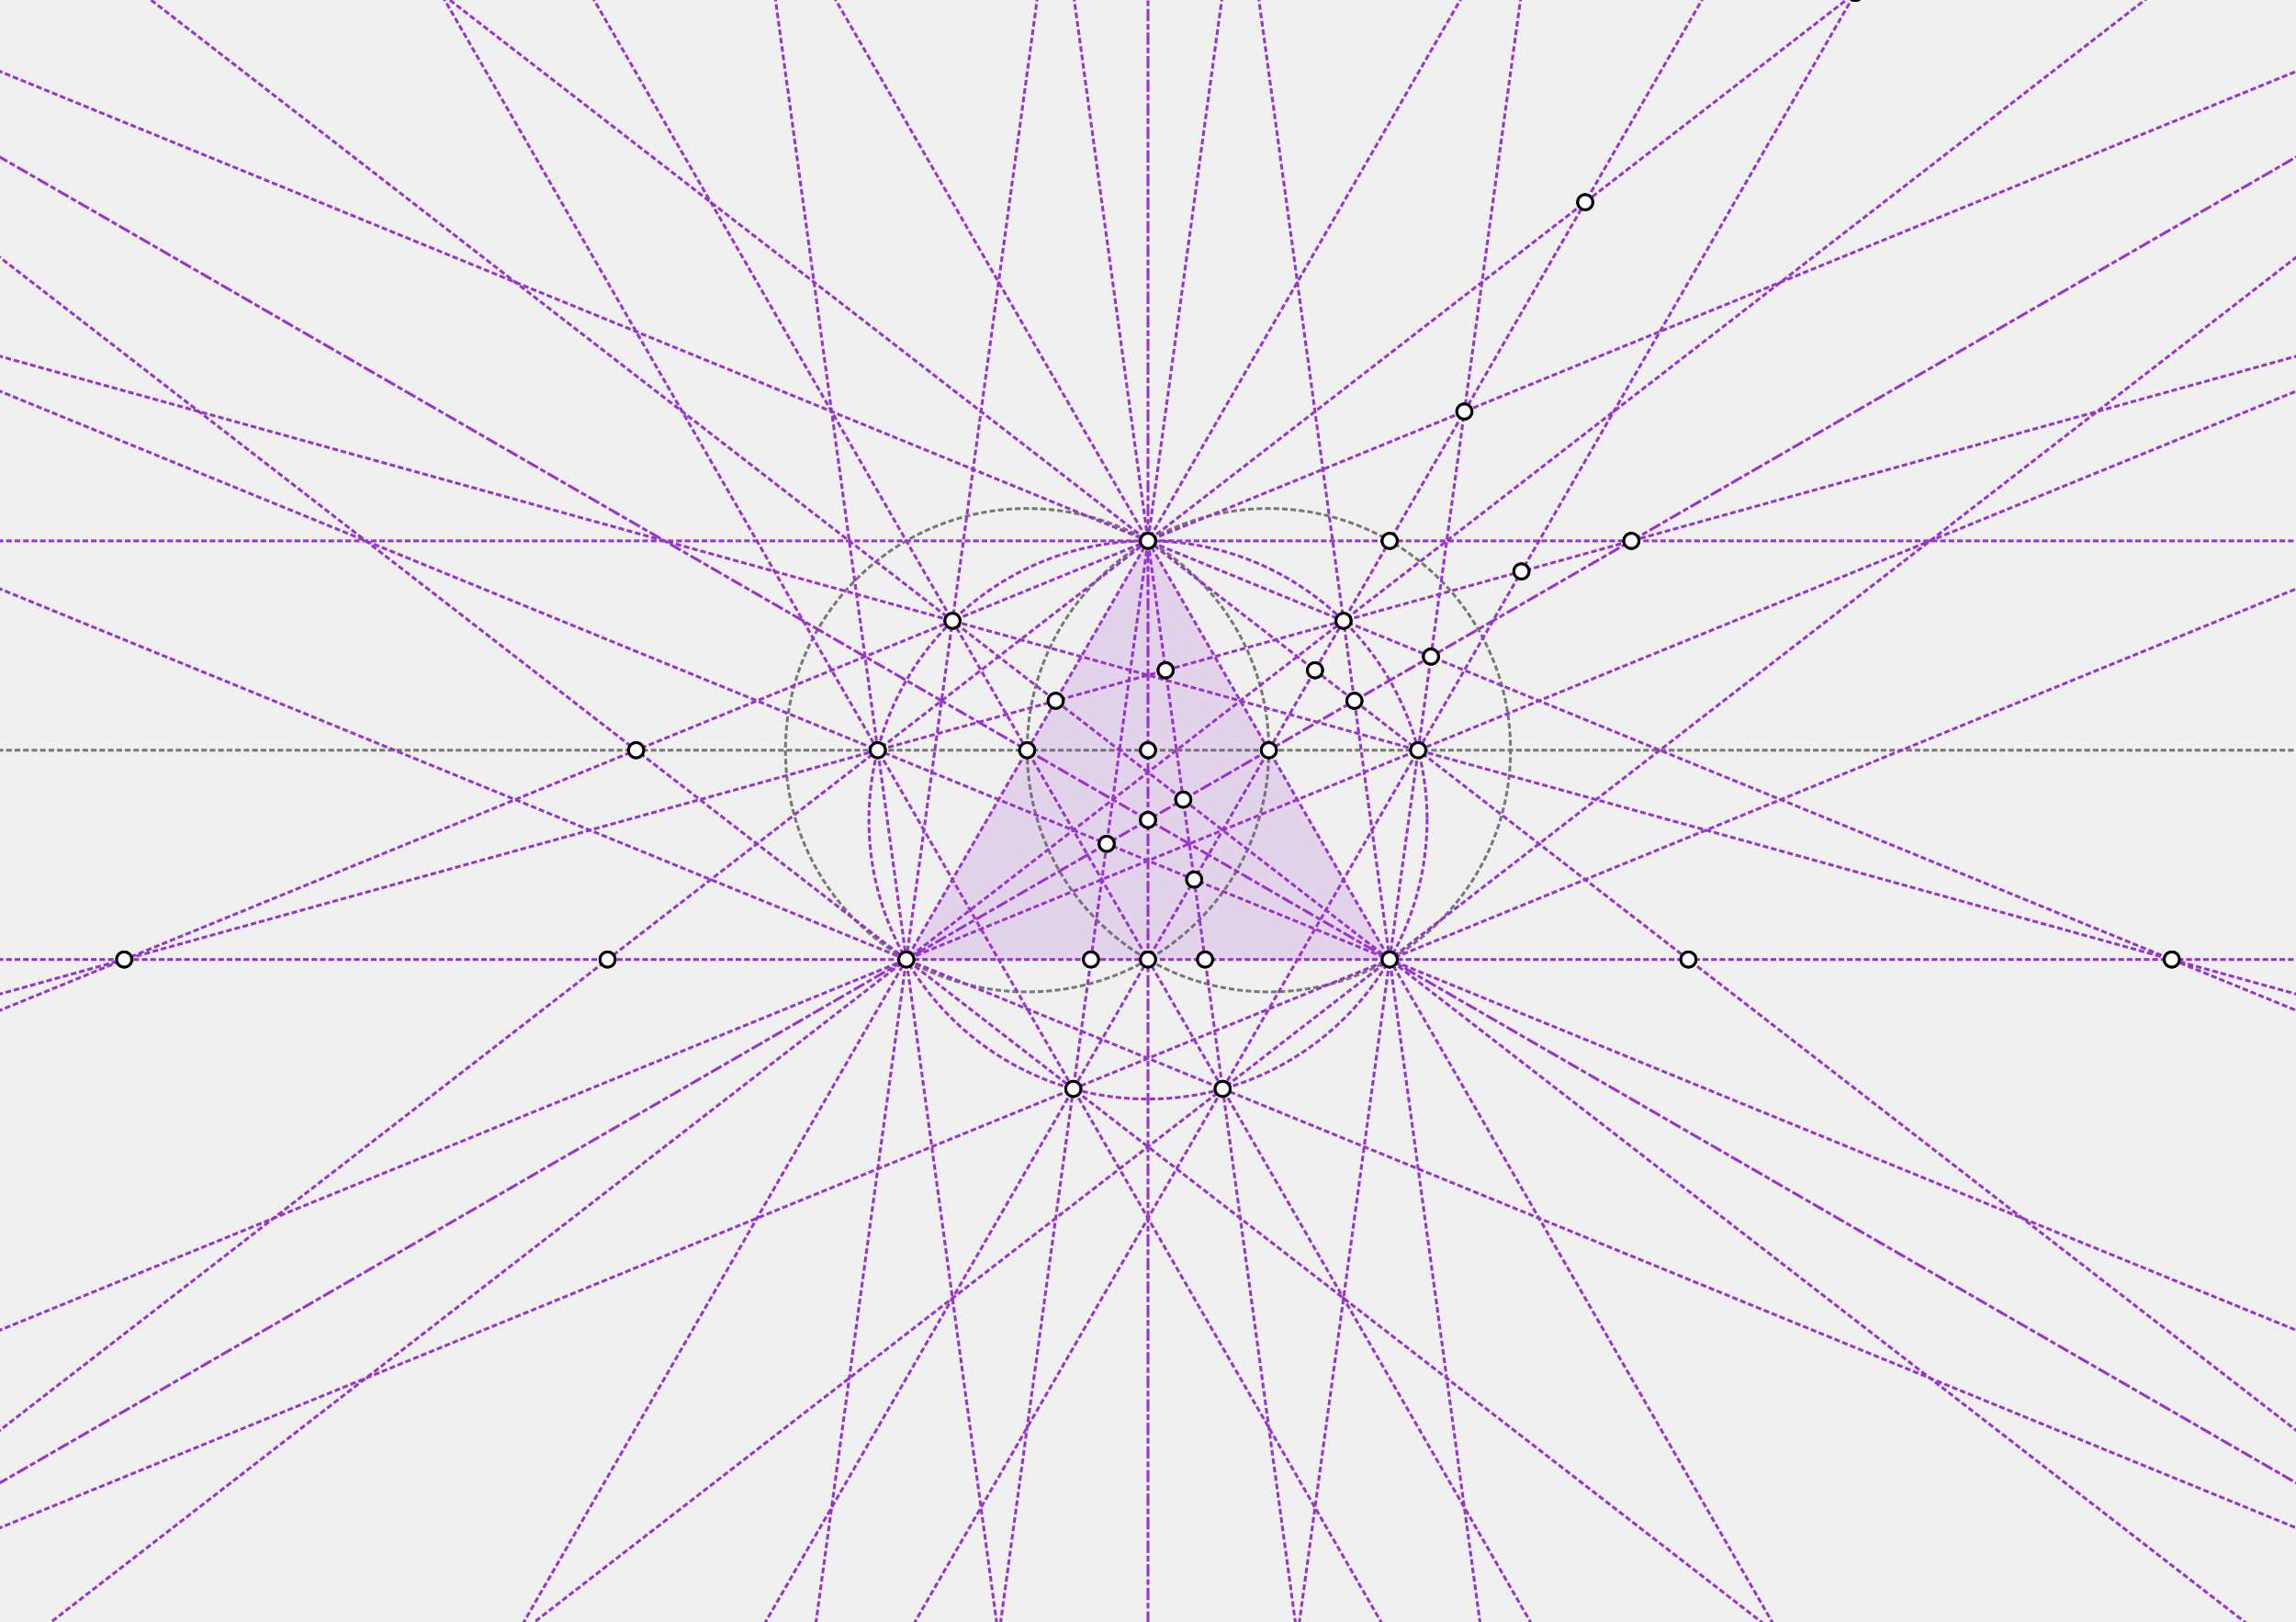
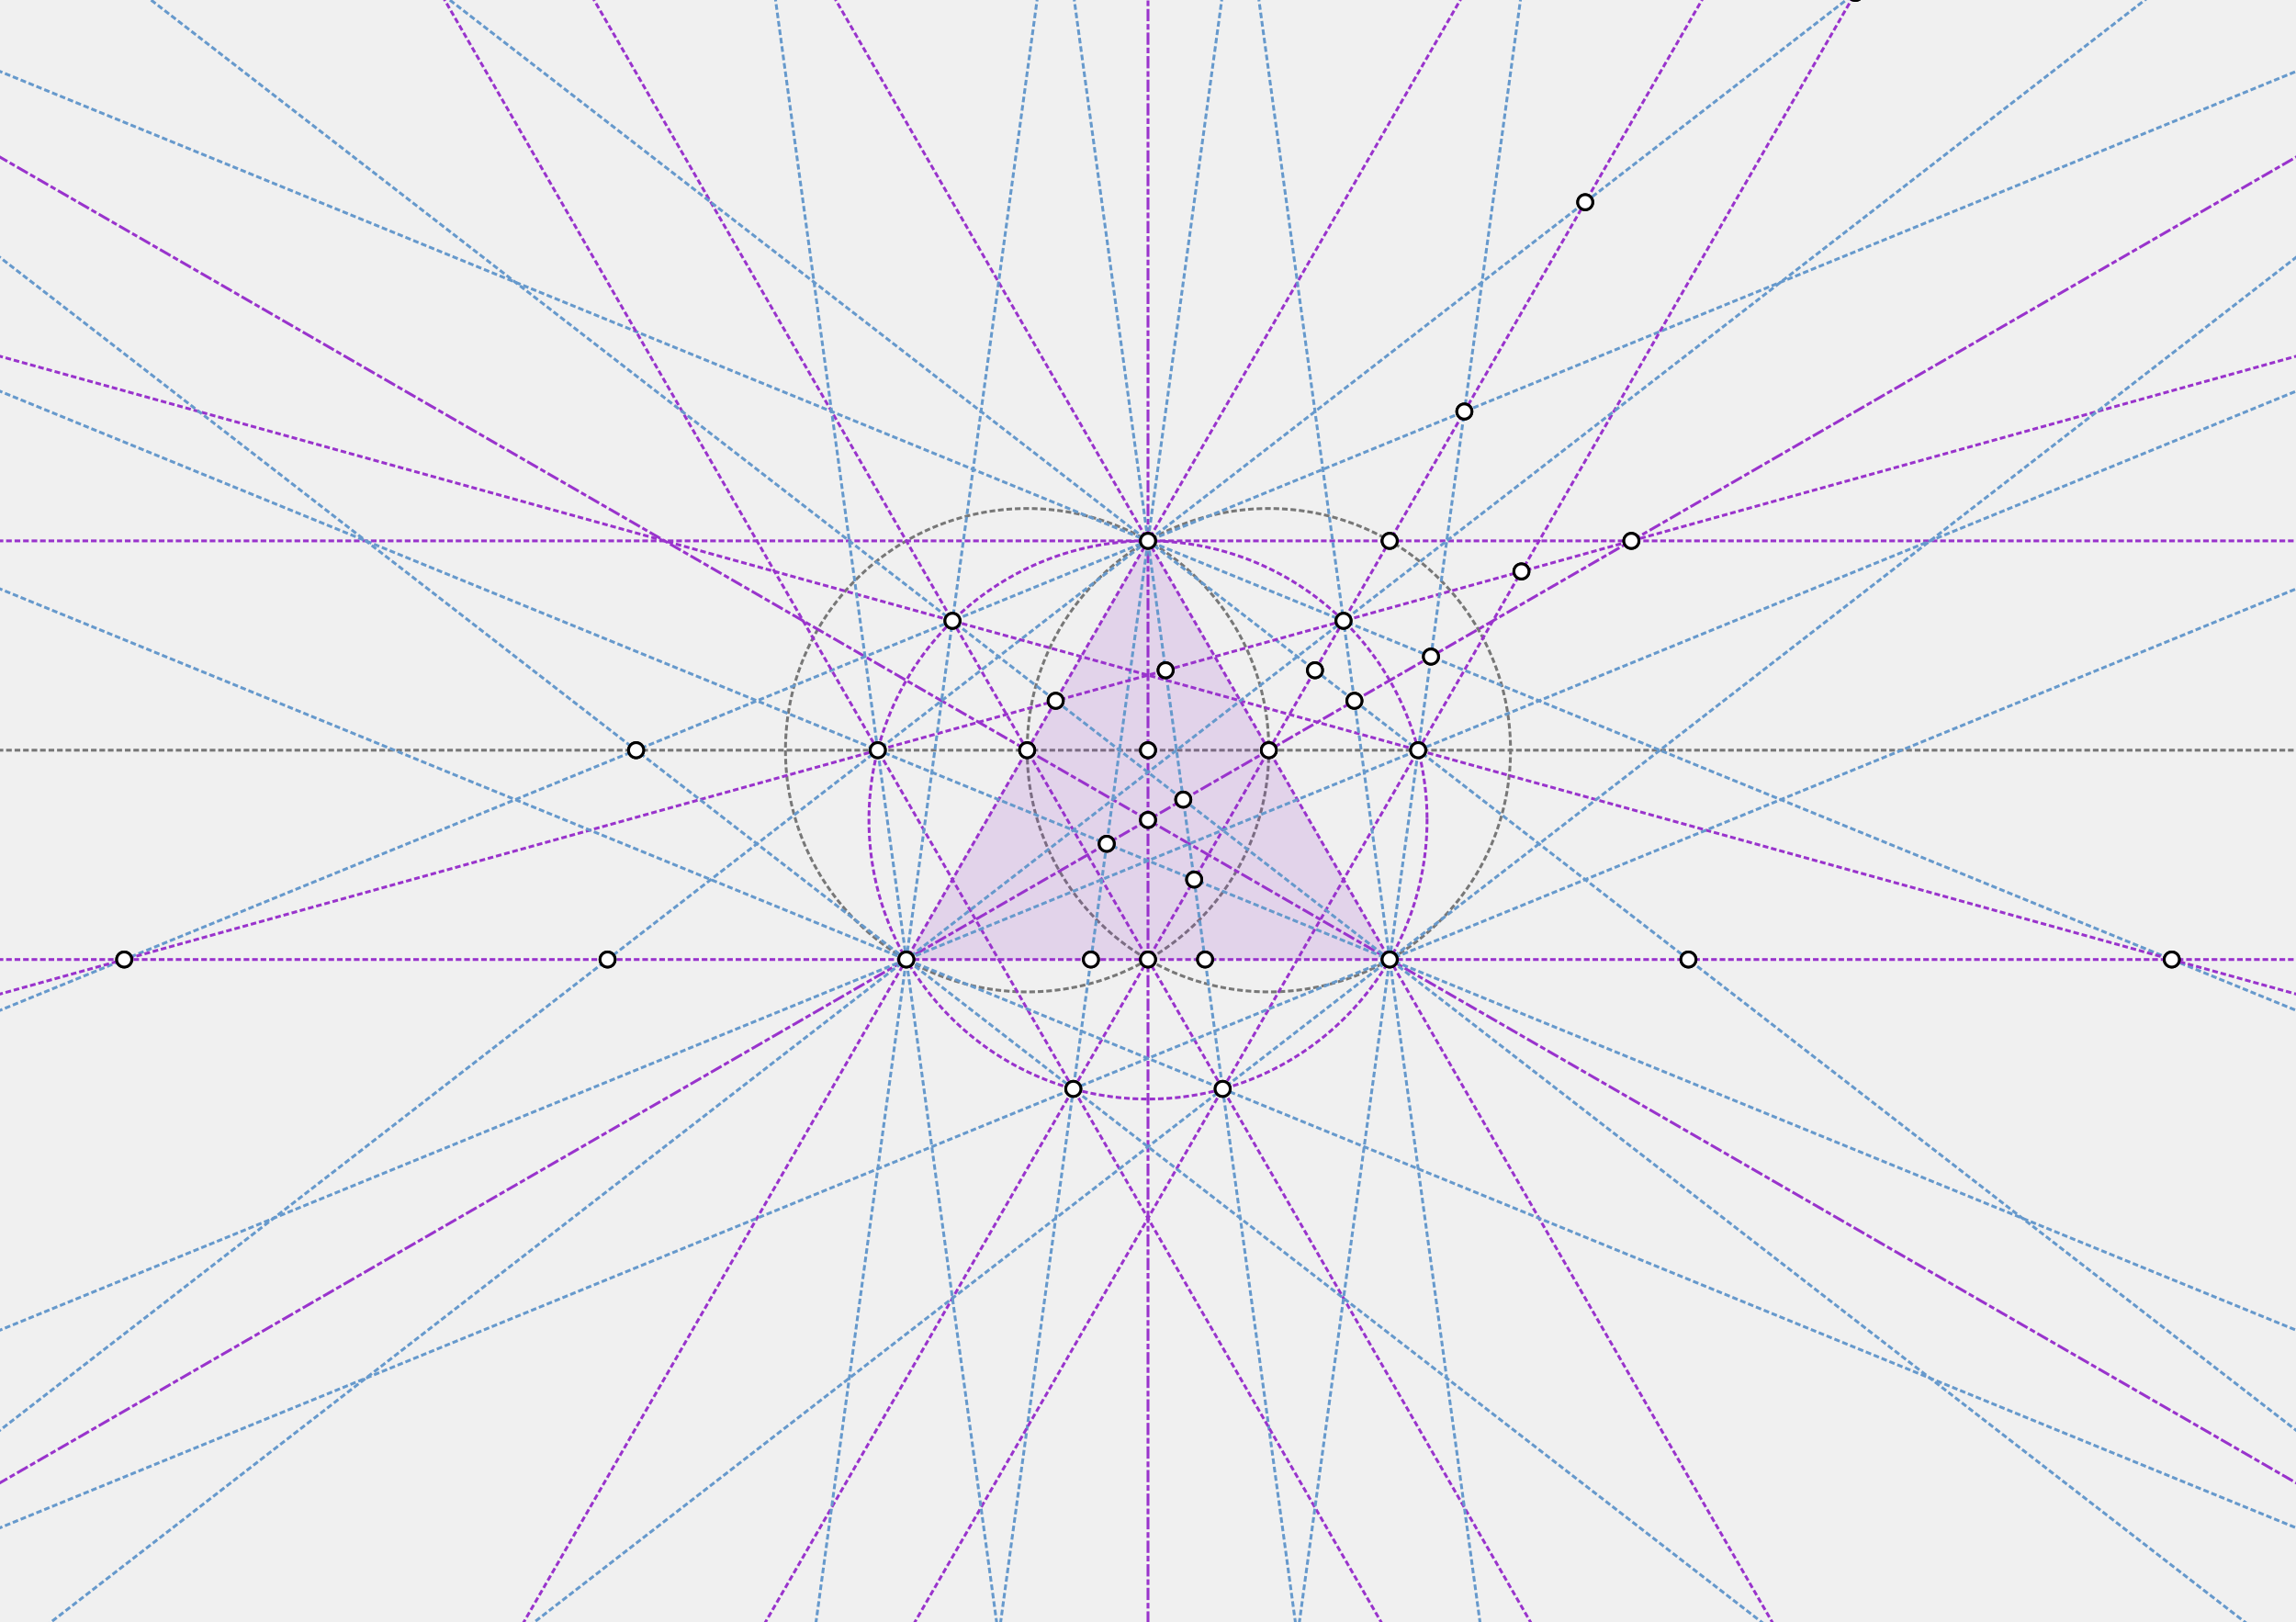
<svg xmlns="http://www.w3.org/2000/svg" version="1.1" baseProfile="full" x="0px" y="0px" width="1218px" height="860px" viewBox="0 0 1218 860">
  <style>
.golden { stroke: #DA0; stroke-opacity: 0.4; fill: #DA0; } 
.selected { stroke: #69C; stroke-opacity: 0.4; fill: #69C; } 
.point { stroke: black; stroke-width: 1.5; fill: white; }
.point &gt; path:nth-child(1) { stroke: black;  fill: none; }
.point &gt; path:nth-child(2) { stroke: black; stroke-width: 1.5;  fill: white; }
.point.golden &gt; path:nth-child(1) { stroke-width: 12;   stroke: #DA0; stroke-opacity: 0.4; fill: #DA0;  }
.point.golden &gt; path:nth-child(2) { stroke: black; stroke-width: 1.5; stroke-opacity: 1; fill: white; }
.point.selected &gt; path:nth-child(1) { stroke-width: 12;   stroke: #69C; stroke-opacity: 0.4; fill: #DA0;  }
.point.selected &gt; path:nth-child(2) { stroke: black; stroke-width: 1.5; stroke-opacity: 1; fill: white; }
.line { stroke: #93C; stroke-width: 1.5; stroke-opacity: 1; stroke-dasharray: 1.5 3;  } 
.line.selected { stroke: #69C; }
.line.highlight { stroke-dasharray: none; stroke-width: 3; }
.circle {fill: none; stroke: #93C; stroke-width: 1.5; stroke-opacity: 1; stroke-dasharray: 1.5 3; }
.polygon { stroke-width: 5; stroke-linejoin: round;  fill: #93C; fill-opacity: .1; } 
.bisector { stroke-dasharray: 1.5, 3, 5, 3; }
.segment {} 
.segment.golden &gt; path:nth-child(2) { stroke: none;  }
.a { stroke-width: 4; } 
.b { stroke-width: 8; } 
.c { stroke-width: 12; } 
.d { stroke-width: 16; } 
#base .circle { stroke: #777; }
#base .line { stroke: #777; }
  </style>
  <g stroke-linejoin="miter" stroke-dashoffset="0" stroke-dasharray="none" stroke-width="1" stroke-miterlimit="10.000" stroke-linecap="square">
    <g id="misc" />
    <g id="base">
      <g class="circle">
        <path d="M 673.11 397.95 C 673.11 468.76 615.70 526.16 544.89 526.16 C 474.09 526.16 416.68 468.76 416.68 397.95 C 416.68 327.14 474.09 269.74 544.89 269.74 C 615.70 269.74 673.11 327.14 673.11 397.95 z" />
      </g>
      <g class="circle">
        <path d="M 801.32 397.95 C 801.32 468.76 743.91 526.16 673.11 526.16 C 602.30 526.16 544.89 468.76 544.89 397.95 C 544.89 327.14 602.30 269.74 673.11 269.74 C 743.91 269.74 801.32 327.14 801.32 397.95 z" />
      </g>
      <g class="line">
        <path d="M -5 397.95 L 1223.0 397.95" />
      </g>
    </g>
    <g id="main">
      <g class="line bisector">
        <path d="M 609.00 865.00 L 609.00 -5" />
      </g>
      <g class="line">
        <path d="M 814.55 865.00 L 312.25 -5" />
      </g>
      <g class="line">
        <path d="M 403.45 865.00 L 905.75 -5" />
      </g>
      <g class="line">
        <path d="M -5 286.91 L 1223.0 286.91" />
      </g>
    </g>
    <g id="layer1" />
    <g id="layer2" />
    <g id="layer3" />
    <g id="layer4" />
    <g id="layer5" />
    <g id="layer6" />
    <g id="layer7" />
    <g id="layer8">
      <g fill-opacity=".149" fill-rule="evenodd" stroke="none" fill="#93C">
        <path d="M 609.00 286.91 L 480.79 508.98 L 737.21 508.98 z" />
      </g>
      <g class="circle">
        <path d="M 757.04 434.96 C 757.04 516.72 690.76 583.00 609.00 583.00 C 527.24 583.00 460.96 516.72 460.96 434.96 C 460.96 353.20 527.24 286.91 609.00 286.91 C 690.76 286.91 757.04 353.20 757.04 434.96 z" />
      </g>
      <g class="line">
        <path d="M 275.24 865.00 L 777.54 -5" />
      </g>
      <g class="line">
        <path d="M 942.76 865.00 L 440.46 -5" />
      </g>
      <g class="line">
        <path d="M -5 508.98 L 1223.0 508.98" />
      </g>
      <g class="line bisector">
        <path d="M -5 789.45 L 1223.0 80.465" />
      </g>
      <g class="line bisector">
        <path d="M -5 80.465 L 1223.0 789.45" />
      </g>
-       <g class="line">
+       <g class="line selected">
        <path d="M -5 537.97 L 1223.0 35.860" />
      </g>
-       <g class="line">
+       <g class="line selected">
        <path d="M -5 762.52 L 985.86 -5" />
      </g>
-       <g class="line">
+       <g class="line selected">
        <path d="M 530.21 865.00 L 648.79 -5" />
      </g>
-       <g class="line">
+       <g class="line selected">
        <path d="M 687.79 865.00 L 569.21 -5" />
      </g>
-       <g class="line">
+       <g class="line selected">
        <path d="M 232.14 -5 L 1223.0 762.52" />
      </g>
-       <g class="line">
+       <g class="line selected">
        <path d="M -5 35.860 L 1223.0 537.97" />
      </g>
      <g class="line">
        <path d="M 735.31 865.00 L 233.01 -5" />
      </g>
      <g class="line">
        <path d="M 482.69 865.00 L 984.99 -5" />
      </g>
      <g class="line">
        <path d="M -5 187.60 L 1223.0 528.67" />
      </g>
      <g class="line">
        <path d="M -5 528.67 L 1223.0 187.60" />
      </g>
-       <g class="line">
+       <g class="line selected">
        <path d="M 529.31 865.00 L 410.74 -5" />
      </g>
-       <g class="line">
+       <g class="line selected">
        <path d="M 432.27 865.00 L 550.84 -5" />
      </g>
-       <g class="line">
+       <g class="line selected">
        <path d="M 21.171 865.00 L 1144.3 -5" />
      </g>
-       <g class="line">
+       <g class="line selected">
        <path d="M -5 707.61 L 1223.0 205.50" />
      </g>
-       <g class="line">
+       <g class="line selected">
        <path d="M -5 310.35 L 1223.0 812.46" />
      </g>
-       <g class="line">
+       <g class="line selected">
        <path d="M -5 132.69 L 940.41 865.00" />
      </g>
-       <g class="line">
+       <g class="line selected">
        <path d="M 688.69 865.00 L 807.26 -5" />
      </g>
-       <g class="line">
+       <g class="line selected">
        <path d="M 785.73 865.00 L 667.16 -5" />
      </g>
-       <g class="line">
+       <g class="line selected">
        <path d="M 73.664 -5 L 1196.8 865.00" />
      </g>
-       <g class="line">
+       <g class="line selected">
        <path d="M -5 205.50 L 1223.0 707.61" />
      </g>
-       <g class="line">
+       <g class="line selected">
        <path d="M -5 812.46 L 1223.0 310.35" />
      </g>
-       <g class="line">
+       <g class="line selected">
        <path d="M 277.59 865.00 L 1223.0 132.69" />
      </g>
      <g class="point">
        <path d="M 844.94 107.26 C 844.94 109.47 843.14 111.26 840.94 111.26 C 838.73 111.26 836.94 109.47 836.94 107.26 C 836.94 105.05 838.73 103.26 840.94 103.26 C 843.14 103.26 844.94 105.05 844.94 107.26 z" />
        <path d="M 844.94 107.26 C 844.94 109.47 843.14 111.26 840.94 111.26 C 838.73 111.26 836.94 109.47 836.94 107.26 C 836.94 105.05 838.73 103.26 840.94 103.26 C 843.14 103.26 844.94 105.05 844.94 107.26 z" />
      </g>
      <g class="point">
        <path d="M 780.83 218.29 C 780.83 220.50 779.04 222.29 776.83 222.29 C 774.62 222.29 772.83 220.50 772.83 218.29 C 772.83 216.08 774.62 214.29 776.83 214.29 C 779.04 214.29 780.83 216.08 780.83 218.29 z" />
        <path d="M 780.83 218.29 C 780.83 220.50 779.04 222.29 776.83 222.29 C 774.62 222.29 772.83 220.50 772.83 218.29 C 772.83 216.08 774.62 214.29 776.83 214.29 C 779.04 214.29 780.83 216.08 780.83 218.29 z" />
      </g>
      <g class="point">
        <path d="M 701.59 355.54 C 701.59 357.75 699.80 359.54 697.59 359.54 C 695.38 359.54 693.59 357.75 693.59 355.54 C 693.59 353.33 695.38 351.54 697.59 351.54 C 699.80 351.54 701.59 353.33 701.59 355.54 z" />
        <path d="M 701.59 355.54 C 701.59 357.75 699.80 359.54 697.59 359.54 C 695.38 359.54 693.59 357.75 693.59 355.54 C 693.59 353.33 695.38 351.54 697.59 351.54 C 699.80 351.54 701.59 353.33 701.59 355.54 z" />
      </g>
      <g class="point">
        <path d="M 637.49 466.57 C 637.49 468.78 635.70 470.57 633.49 470.57 C 631.28 470.57 629.49 468.78 629.49 466.57 C 629.49 464.36 631.28 462.57 633.49 462.57 C 635.70 462.57 637.49 464.36 637.49 466.57 z" />
        <path d="M 637.49 466.57 C 637.49 468.78 635.70 470.57 633.49 470.57 C 631.28 470.57 629.49 468.78 629.49 466.57 C 629.49 464.36 631.28 462.57 633.49 462.57 C 635.70 462.57 637.49 464.36 637.49 466.57 z" />
      </g>
      <g class="point">
        <path d="M 591.10 447.60 C 591.10 449.81 589.31 451.60 587.10 451.60 C 584.89 451.60 583.10 449.81 583.10 447.60 C 583.10 445.39 584.89 443.60 587.10 443.60 C 589.31 443.60 591.10 445.39 591.10 447.60 z" />
        <path d="M 591.10 447.60 C 591.10 449.81 589.31 451.60 587.10 451.60 C 584.89 451.60 583.10 449.81 583.10 447.60 C 583.10 445.39 584.89 443.60 587.10 443.60 C 589.31 443.60 591.10 445.39 591.10 447.60 z" />
      </g>
      <g class="point">
        <path d="M 631.71 424.16 C 631.71 426.37 629.91 428.16 627.71 428.16 C 625.50 428.16 623.71 426.37 623.71 424.16 C 623.71 421.95 625.50 420.16 627.71 420.16 C 629.91 420.16 631.71 421.95 631.71 424.16 z" />
        <path d="M 631.71 424.16 C 631.71 426.37 629.91 428.16 627.71 428.16 C 625.50 428.16 623.71 426.37 623.71 424.16 C 623.71 421.95 625.50 420.16 627.71 420.16 C 629.91 420.16 631.71 421.95 631.71 424.16 z" />
      </g>
      <g class="point">
        <path d="M 722.50 371.74 C 722.50 373.95 720.71 375.74 718.50 375.74 C 716.30 375.74 714.50 373.95 714.50 371.74 C 714.50 369.53 716.30 367.74 718.50 367.74 C 720.71 367.74 722.50 369.53 722.50 371.74 z" />
        <path d="M 722.50 371.74 C 722.50 373.95 720.71 375.74 718.50 375.74 C 716.30 375.74 714.50 373.95 714.50 371.74 C 714.50 369.53 716.30 367.74 718.50 367.74 C 720.71 367.74 722.50 369.53 722.50 371.74 z" />
      </g>
      <g class="point">
        <path d="M 763.11 348.29 C 763.11 350.50 761.32 352.29 759.11 352.29 C 756.90 352.29 755.11 350.50 755.11 348.29 C 755.11 346.08 756.90 344.29 759.11 344.29 C 761.32 344.29 763.11 346.08 763.11 348.29 z" />
        <path d="M 763.11 348.29 C 763.11 350.50 761.32 352.29 759.11 352.29 C 756.90 352.29 755.11 350.50 755.11 348.29 C 755.11 346.08 756.90 344.29 759.11 344.29 C 761.32 344.29 763.11 346.08 763.11 348.29 z" />
      </g>
      <g class="point">
        <path d="M 869.42 286.91 C 869.42 289.12 867.63 290.91 865.42 290.91 C 863.21 290.91 861.42 289.12 861.42 286.91 C 861.42 284.70 863.21 282.91 865.42 282.91 C 867.63 282.91 869.42 284.70 869.42 286.91 z" />
        <path d="M 869.42 286.91 C 869.42 289.12 867.63 290.91 865.42 290.91 C 863.21 290.91 861.42 289.12 861.42 286.91 C 861.42 284.70 863.21 282.91 865.42 282.91 C 867.63 282.91 869.42 284.70 869.42 286.91 z" />
      </g>
      <g class="point">
        <path d="M 622.35 355.54 C 622.35 357.75 620.56 359.54 618.35 359.54 C 616.14 359.54 614.35 357.75 614.35 355.54 C 614.35 353.33 616.14 351.54 618.35 351.54 C 620.56 351.54 622.35 353.33 622.35 355.54 z" />
        <path d="M 622.35 355.54 C 622.35 357.75 620.56 359.54 618.35 359.54 C 616.14 359.54 614.35 357.75 614.35 355.54 C 614.35 353.33 616.14 351.54 618.35 351.54 C 620.56 351.54 622.35 353.33 622.35 355.54 z" />
      </g>
      <g class="point">
        <path d="M 564.03 371.74 C 564.03 373.95 562.24 375.74 560.03 375.74 C 557.82 375.74 556.03 373.95 556.03 371.74 C 556.03 369.53 557.82 367.74 560.03 367.74 C 562.24 367.74 564.03 369.53 564.03 371.74 z" />
        <path d="M 564.03 371.74 C 564.03 373.95 562.24 375.74 560.03 375.74 C 557.82 375.74 556.03 373.95 556.03 371.74 C 556.03 369.53 557.82 367.74 560.03 367.74 C 562.24 367.74 564.03 369.53 564.03 371.74 z" />
      </g>
      <g class="point">
        <path d="M 811.10 303.11 C 811.10 305.32 809.31 307.11 807.10 307.11 C 804.89 307.11 803.10 305.32 803.10 303.11 C 803.10 300.90 804.89 299.11 807.10 299.11 C 809.31 299.11 811.10 300.90 811.10 303.11 z" />
        <path d="M 811.10 303.11 C 811.10 305.32 809.31 307.11 807.10 307.11 C 804.89 307.11 803.10 305.32 803.10 303.11 C 803.10 300.90 804.89 299.11 807.10 299.11 C 809.31 299.11 811.10 300.90 811.10 303.11 z" />
      </g>
      <g class="point">
        <path d="M 341.45 397.95 C 341.45 400.16 339.65 401.95 337.45 401.95 C 335.24 401.95 333.45 400.16 333.45 397.95 C 333.45 395.74 335.24 393.95 337.45 393.95 C 339.65 393.95 341.45 395.74 341.45 397.95 z" />
        <path d="M 341.45 397.95 C 341.45 400.16 339.65 401.95 337.45 401.95 C 335.24 401.95 333.45 400.16 333.45 397.95 C 333.45 395.74 335.24 393.95 337.45 393.95 C 339.65 393.95 341.45 395.74 341.45 397.95 z" />
      </g>
      <g class="point">
        <path d="M 988.28 -3.776 C 988.28 -1.567 986.49 .224 984.28 .224 C 982.07 .224 980.28 -1.567 980.28 -3.776 C 980.28 -5.985 982.07 -7.776 984.28 -7.776 C 986.49 -7.776 988.28 -5.985 988.28 -3.776 z" />
        <path d="M 988.28 -3.776 C 988.28 -1.567 986.49 .224 984.28 .224 C 982.07 .224 980.28 -1.567 980.28 -3.776 C 980.28 -5.985 982.07 -7.776 984.28 -7.776 C 986.49 -7.776 988.28 -5.985 988.28 -3.776 z" />
      </g>
    </g>
    <g id="layer9">
      <g class="point">
        <path d="M 548.89 397.95 C 548.89 400.16 547.10 401.95 544.89 401.95 C 542.69 401.95 540.89 400.16 540.89 397.95 C 540.89 395.74 542.69 393.95 544.89 393.95 C 547.10 393.95 548.89 395.74 548.89 397.95 z" />
        <path d="M 548.89 397.95 C 548.89 400.16 547.10 401.95 544.89 401.95 C 542.69 401.95 540.89 400.16 540.89 397.95 C 540.89 395.74 542.69 393.95 544.89 393.95 C 547.10 393.95 548.89 395.74 548.89 397.95 z" />
      </g>
      <g class="point">
        <path d="M 677.11 397.95 C 677.11 400.16 675.31 401.95 673.11 401.95 C 670.90 401.95 669.11 400.16 669.11 397.95 C 669.11 395.74 670.90 393.95 673.11 393.95 C 675.31 393.95 677.11 395.74 677.11 397.95 z" />
        <path d="M 677.11 397.95 C 677.11 400.16 675.31 401.95 673.11 401.95 C 670.90 401.95 669.11 400.16 669.11 397.95 C 669.11 395.74 670.90 393.95 673.11 393.95 C 675.31 393.95 677.11 395.74 677.11 397.95 z" />
      </g>
      <g class="point">
        <path d="M 613.00 286.91 C 613.00 289.12 611.21 290.91 609.00 290.91 C 606.79 290.91 605.00 289.12 605.00 286.91 C 605.00 284.70 606.79 282.91 609.00 282.91 C 611.21 282.91 613.00 284.70 613.00 286.91 z" />
        <path d="M 613.00 286.91 C 613.00 289.12 611.21 290.91 609.00 290.91 C 606.79 290.91 605.00 289.12 605.00 286.91 C 605.00 284.70 606.79 282.91 609.00 282.91 C 611.21 282.91 613.00 284.70 613.00 286.91 z" />
      </g>
      <g class="point">
        <path d="M 613.00 508.98 C 613.00 511.19 611.21 512.98 609.00 512.98 C 606.79 512.98 605.00 511.19 605.00 508.98 C 605.00 506.77 606.79 504.98 609.00 504.98 C 611.21 504.98 613.00 506.77 613.00 508.98 z" />
        <path d="M 613.00 508.98 C 613.00 511.19 611.21 512.98 609.00 512.98 C 606.79 512.98 605.00 511.19 605.00 508.98 C 605.00 506.77 606.79 504.98 609.00 504.98 C 611.21 504.98 613.00 506.77 613.00 508.98 z" />
      </g>
      <g class="point">
        <path d="M 613.00 397.95 C 613.00 400.16 611.21 401.95 609.00 401.95 C 606.79 401.95 605.00 400.16 605.00 397.95 C 605.00 395.74 606.79 393.95 609.00 393.95 C 611.21 393.95 613.00 395.74 613.00 397.95 z" />
        <path d="M 613.00 397.95 C 613.00 400.16 611.21 401.95 609.00 401.95 C 606.79 401.95 605.00 400.16 605.00 397.95 C 605.00 395.74 606.79 393.95 609.00 393.95 C 611.21 393.95 613.00 395.74 613.00 397.95 z" />
      </g>
      <g class="point">
        <path d="M 741.21 286.91 C 741.21 289.12 739.42 290.91 737.21 290.91 C 735.00 290.91 733.21 289.12 733.21 286.91 C 733.21 284.70 735.00 282.91 737.21 282.91 C 739.42 282.91 741.21 284.70 741.21 286.91 z" />
        <path d="M 741.21 286.91 C 741.21 289.12 739.42 290.91 737.21 290.91 C 735.00 290.91 733.21 289.12 733.21 286.91 C 733.21 284.70 735.00 282.91 737.21 282.91 C 739.42 282.91 741.21 284.70 741.21 286.91 z" />
      </g>
      <g class="point">
        <path d="M 484.79 508.98 C 484.79 511.19 483.00 512.98 480.79 512.98 C 478.58 512.98 476.79 511.19 476.79 508.98 C 476.79 506.77 478.58 504.98 480.79 504.98 C 483.00 504.98 484.79 506.77 484.79 508.98 z" />
        <path d="M 484.79 508.98 C 484.79 511.19 483.00 512.98 480.79 512.98 C 478.58 512.98 476.79 511.19 476.79 508.98 C 476.79 506.77 478.58 504.98 480.79 504.98 C 483.00 504.98 484.79 506.77 484.79 508.98 z" />
      </g>
      <g class="point">
        <path d="M 741.21 508.98 C 741.21 511.19 739.42 512.98 737.21 512.98 C 735.00 512.98 733.21 511.19 733.21 508.98 C 733.21 506.77 735.00 504.98 737.21 504.98 C 739.42 504.98 741.21 506.77 741.21 508.98 z" />
        <path d="M 741.21 508.98 C 741.21 511.19 739.42 512.98 737.21 512.98 C 735.00 512.98 733.21 511.19 733.21 508.98 C 733.21 506.77 735.00 504.98 737.21 504.98 C 739.42 504.98 741.21 506.77 741.21 508.98 z" />
      </g>
      <g class="point">
        <path d="M 613.00 434.96 C 613.00 437.17 611.21 438.96 609.00 438.96 C 606.79 438.96 605.00 437.17 605.00 434.96 C 605.00 432.75 606.79 430.96 609.00 430.96 C 611.21 430.96 613.00 432.75 613.00 434.96 z" />
        <path d="M 613.00 434.96 C 613.00 437.17 611.21 438.96 609.00 438.96 C 606.79 438.96 605.00 437.17 605.00 434.96 C 605.00 432.75 606.79 430.96 609.00 430.96 C 611.21 430.96 613.00 432.75 613.00 434.96 z" />
      </g>
      <g class="point">
        <path d="M 469.66 397.95 C 469.66 400.16 467.87 401.95 465.66 401.95 C 463.45 401.95 461.66 400.16 461.66 397.95 C 461.66 395.74 463.45 393.95 465.66 393.95 C 467.87 393.95 469.66 395.74 469.66 397.95 z" />
        <path d="M 469.66 397.95 C 469.66 400.16 467.87 401.95 465.66 401.95 C 463.45 401.95 461.66 400.16 461.66 397.95 C 461.66 395.74 463.45 393.95 465.66 393.95 C 467.87 393.95 469.66 395.74 469.66 397.95 z" />
      </g>
      <g class="point">
        <path d="M 756.34 397.95 C 756.34 400.16 754.55 401.95 752.34 401.95 C 750.13 401.95 748.34 400.16 748.34 397.95 C 748.34 395.74 750.13 393.95 752.34 393.95 C 754.55 393.95 756.34 395.74 756.34 397.95 z" />
        <path d="M 756.34 397.95 C 756.34 400.16 754.55 401.95 752.34 401.95 C 750.13 401.95 748.34 400.16 748.34 397.95 C 748.34 395.74 750.13 393.95 752.34 393.95 C 754.55 393.95 756.34 395.74 756.34 397.95 z" />
      </g>
      <g class="point">
        <path d="M 509.28 329.32 C 509.28 331.53 507.48 333.32 505.28 333.32 C 503.07 333.32 501.28 331.53 501.28 329.32 C 501.28 327.12 503.07 325.32 505.28 325.32 C 507.48 325.32 509.28 327.12 509.28 329.32 z" />
        <path d="M 509.28 329.32 C 509.28 331.53 507.48 333.32 505.28 333.32 C 503.07 333.32 501.28 331.53 501.28 329.32 C 501.28 327.12 503.07 325.32 505.28 325.32 C 507.48 325.32 509.28 327.12 509.28 329.32 z" />
      </g>
      <g class="point">
        <path d="M 652.62 577.60 C 652.62 579.81 650.83 581.60 648.62 581.60 C 646.41 581.60 644.62 579.81 644.62 577.60 C 644.62 575.39 646.41 573.60 648.62 573.60 C 650.83 573.60 652.62 575.39 652.62 577.60 z" />
        <path d="M 652.62 577.60 C 652.62 579.81 650.83 581.60 648.62 581.60 C 646.41 581.60 644.62 579.81 644.62 577.60 C 644.62 575.39 646.41 573.60 648.62 573.60 C 650.83 573.60 652.62 575.39 652.62 577.60 z" />
      </g>
      <g class="point">
        <path d="M 716.72 329.32 C 716.72 331.53 714.93 333.32 712.72 333.32 C 710.52 333.32 708.72 331.53 708.72 329.32 C 708.72 327.12 710.52 325.32 712.72 325.32 C 714.93 325.32 716.72 327.12 716.72 329.32 z" />
        <path d="M 716.72 329.32 C 716.72 331.53 714.93 333.32 712.72 333.32 C 710.52 333.32 708.72 331.53 708.72 329.32 C 708.72 327.12 710.52 325.32 712.72 325.32 C 714.93 325.32 716.72 327.12 716.72 329.32 z" />
      </g>
      <g class="point">
        <path d="M 573.38 577.60 C 573.38 579.81 571.59 581.60 569.38 581.60 C 567.17 581.60 565.38 579.81 565.38 577.60 C 565.38 575.39 567.17 573.60 569.38 573.60 C 571.59 573.60 573.38 575.39 573.38 577.60 z" />
        <path d="M 573.38 577.60 C 573.38 579.81 571.59 581.60 569.38 581.60 C 567.17 581.60 565.38 579.81 565.38 577.60 C 565.38 575.39 567.17 573.60 569.38 573.60 C 571.59 573.60 573.38 575.39 573.38 577.60 z" />
      </g>
      <g class="point">
        <path d="M 69.891 508.98 C 69.891 511.19 68.101 512.98 65.891 512.98 C 63.682 512.98 61.891 511.19 61.891 508.98 C 61.891 506.77 63.682 504.98 65.891 504.98 C 68.101 504.98 69.891 506.77 69.891 508.98 z" />
        <path d="M 69.891 508.98 C 69.891 511.19 68.101 512.98 65.891 512.98 C 63.682 512.98 61.891 511.19 61.891 508.98 C 61.891 506.77 63.682 504.98 65.891 504.98 C 68.101 504.98 69.891 506.77 69.891 508.98 z" />
      </g>
      <g class="point">
        <path d="M 326.31 508.98 C 326.31 511.19 324.52 512.98 322.31 512.98 C 320.10 512.98 318.31 511.19 318.31 508.98 C 318.31 506.77 320.10 504.98 322.31 504.98 C 324.52 504.98 326.31 506.77 326.31 508.98 z" />
        <path d="M 326.31 508.98 C 326.31 511.19 324.52 512.98 322.31 512.98 C 320.10 512.98 318.31 511.19 318.31 508.98 C 318.31 506.77 320.10 504.98 322.31 504.98 C 324.52 504.98 326.31 506.77 326.31 508.98 z" />
      </g>
      <g class="point">
        <path d="M 582.73 508.98 C 582.73 511.19 580.94 512.98 578.73 512.98 C 576.52 512.98 574.73 511.19 574.73 508.98 C 574.73 506.77 576.52 504.98 578.73 504.98 C 580.94 504.98 582.73 506.77 582.73 508.98 z" />
        <path d="M 582.73 508.98 C 582.73 511.19 580.94 512.98 578.73 512.98 C 576.52 512.98 574.73 511.19 574.73 508.98 C 574.73 506.77 576.52 504.98 578.73 504.98 C 580.94 504.98 582.73 506.77 582.73 508.98 z" />
      </g>
      <g class="point">
        <path d="M 643.27 508.98 C 643.27 511.19 641.48 512.98 639.27 512.98 C 637.06 512.98 635.27 511.19 635.27 508.98 C 635.27 506.77 637.06 504.98 639.27 504.98 C 641.48 504.98 643.27 506.77 643.27 508.98 z" />
        <path d="M 643.27 508.98 C 643.27 511.19 641.48 512.98 639.27 512.98 C 637.06 512.98 635.27 511.19 635.27 508.98 C 635.27 506.77 637.06 504.98 639.27 504.98 C 641.48 504.98 643.27 506.77 643.27 508.98 z" />
      </g>
      <g class="point">
        <path d="M 899.69 508.98 C 899.69 511.19 897.90 512.98 895.69 512.98 C 893.48 512.98 891.69 511.19 891.69 508.98 C 891.69 506.77 893.48 504.98 895.69 504.98 C 897.90 504.98 899.69 506.77 899.69 508.98 z" />
        <path d="M 899.69 508.98 C 899.69 511.19 897.90 512.98 895.69 512.98 C 893.48 512.98 891.69 511.19 891.69 508.98 C 891.69 506.77 893.48 504.98 895.69 504.98 C 897.90 504.98 899.69 506.77 899.69 508.98 z" />
      </g>
      <g class="point">
        <path d="M 1156.1 508.98 C 1156.1 511.19 1154.3 512.98 1152.1 512.98 C 1149.9 512.98 1148.1 511.19 1148.1 508.98 C 1148.1 506.77 1149.9 504.98 1152.1 504.98 C 1154.3 504.98 1156.1 506.77 1156.1 508.98 z" />
        <path d="M 1156.1 508.98 C 1156.1 511.19 1154.3 512.98 1152.1 512.98 C 1149.9 512.98 1148.1 511.19 1148.1 508.98 C 1148.1 506.77 1149.9 504.98 1152.1 504.98 C 1154.3 504.98 1156.1 506.77 1156.1 508.98 z" />
      </g>
    </g>
  </g>
</svg>
